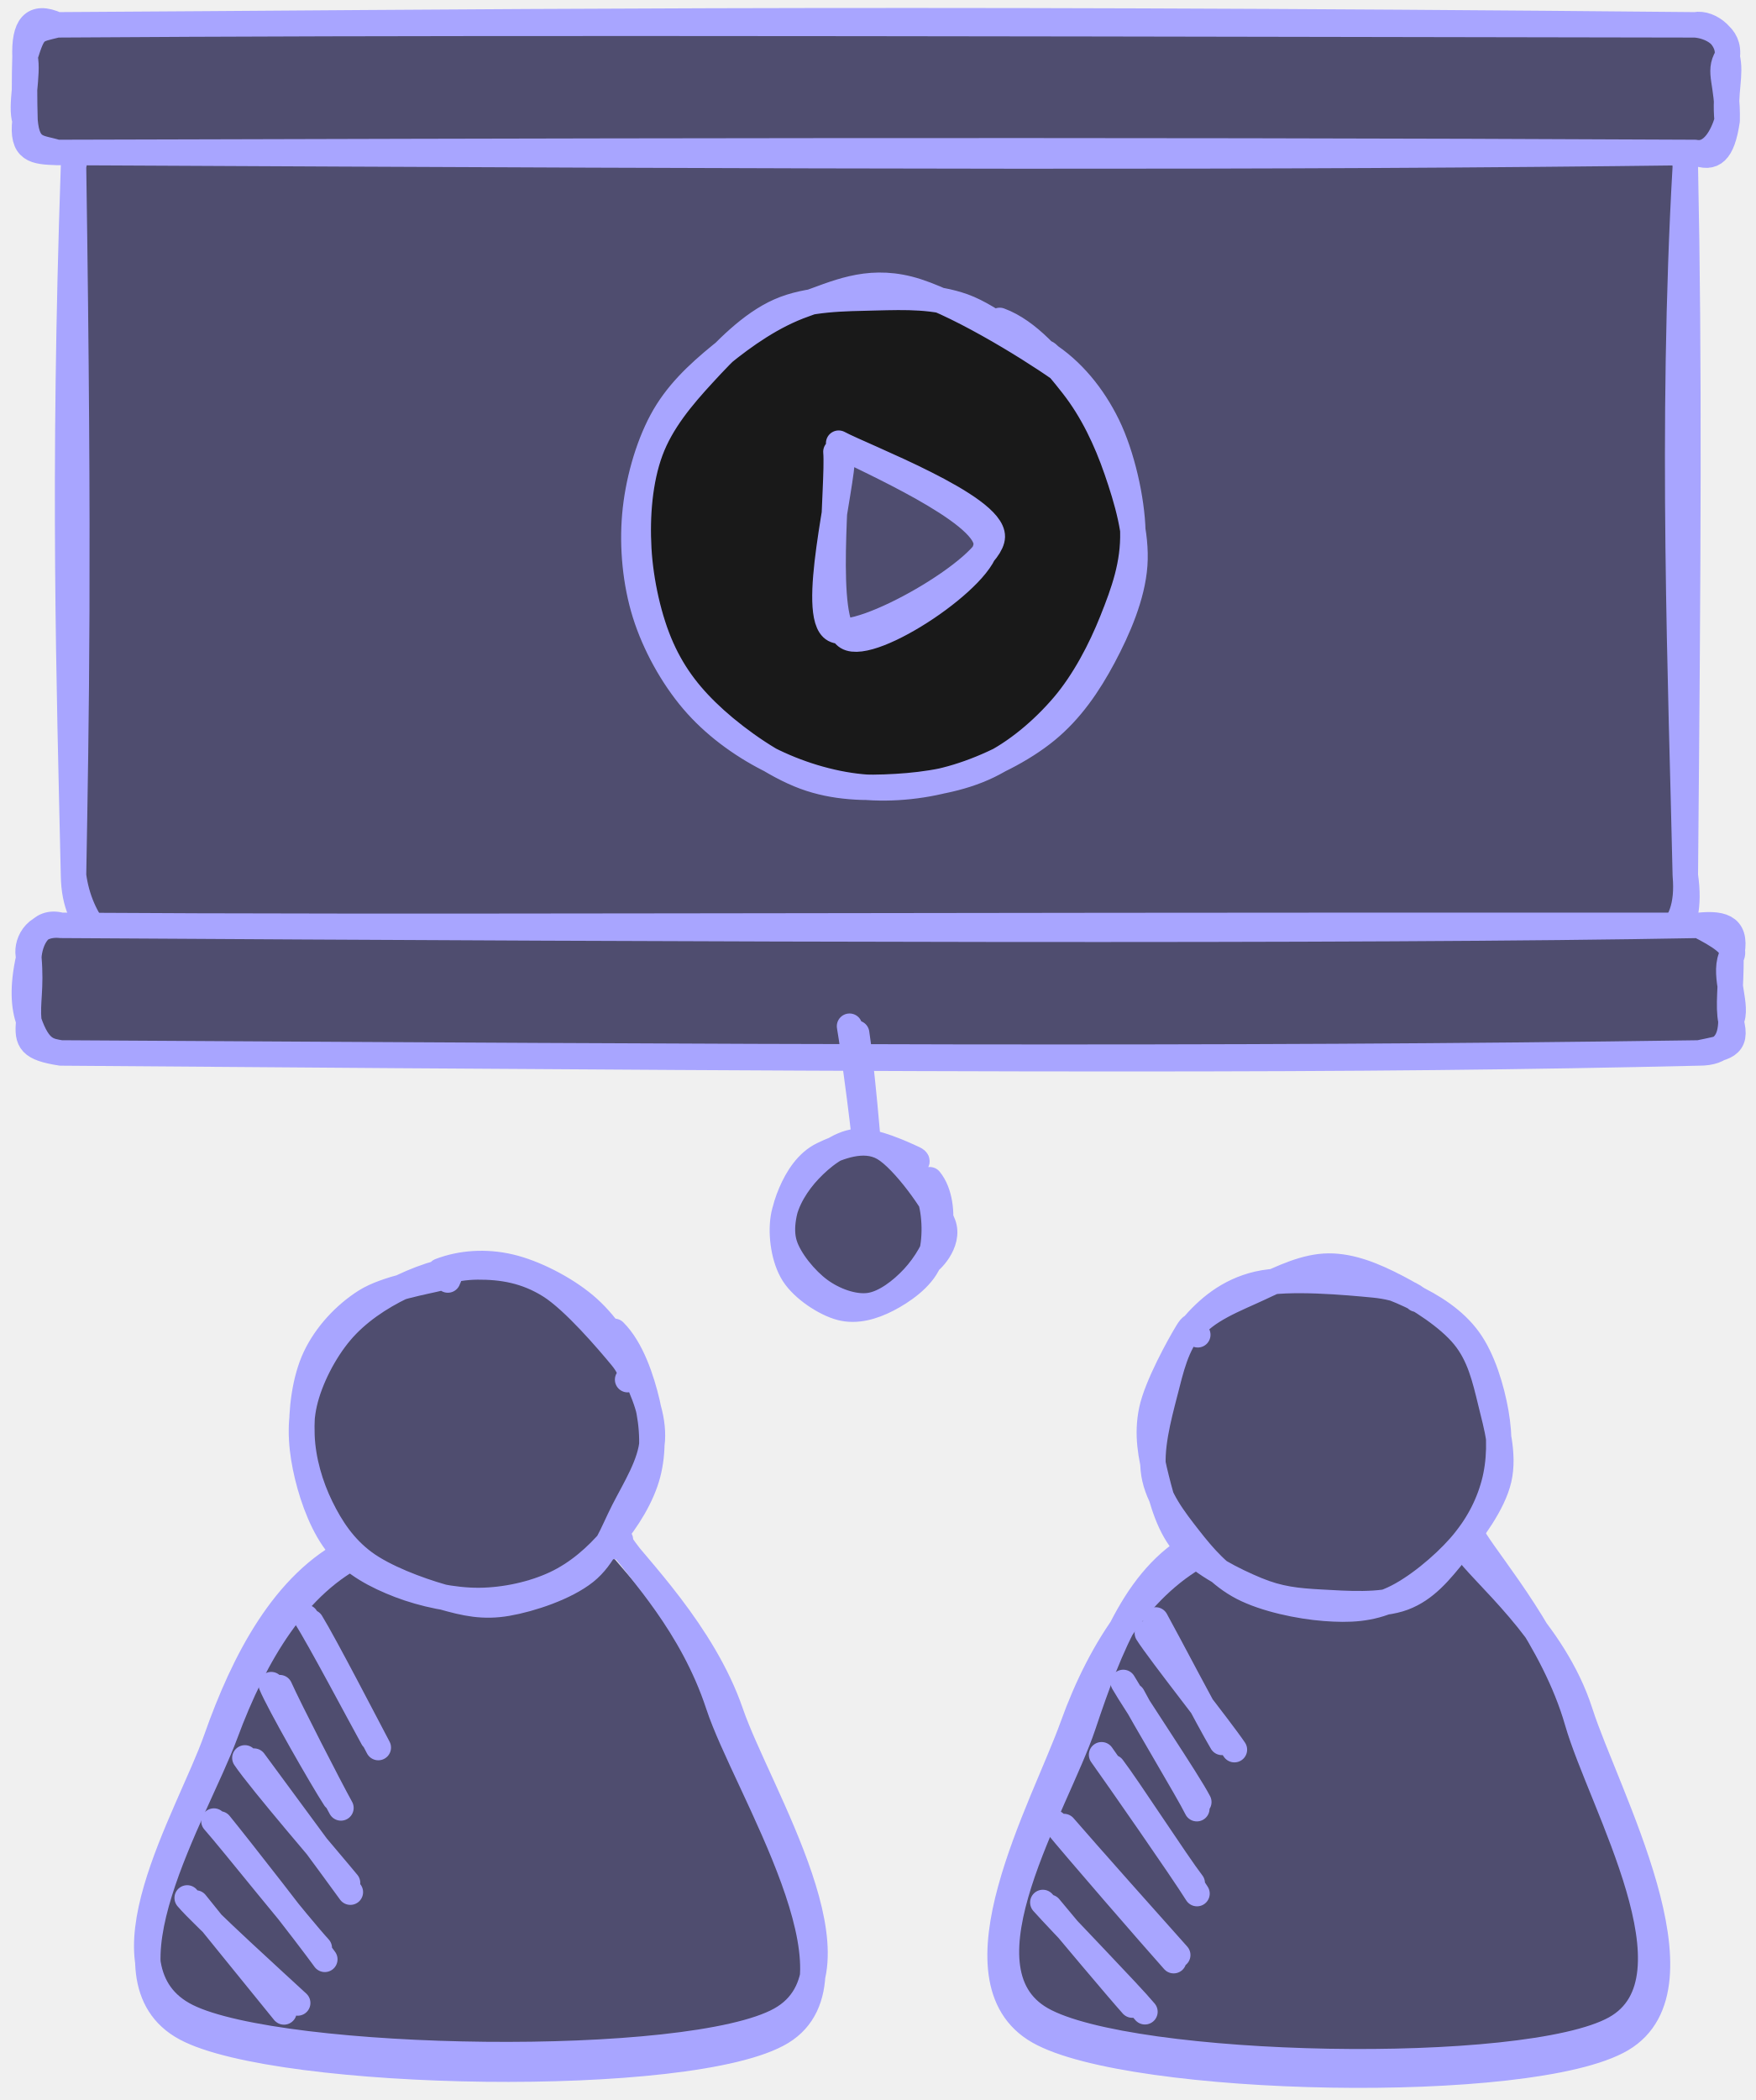
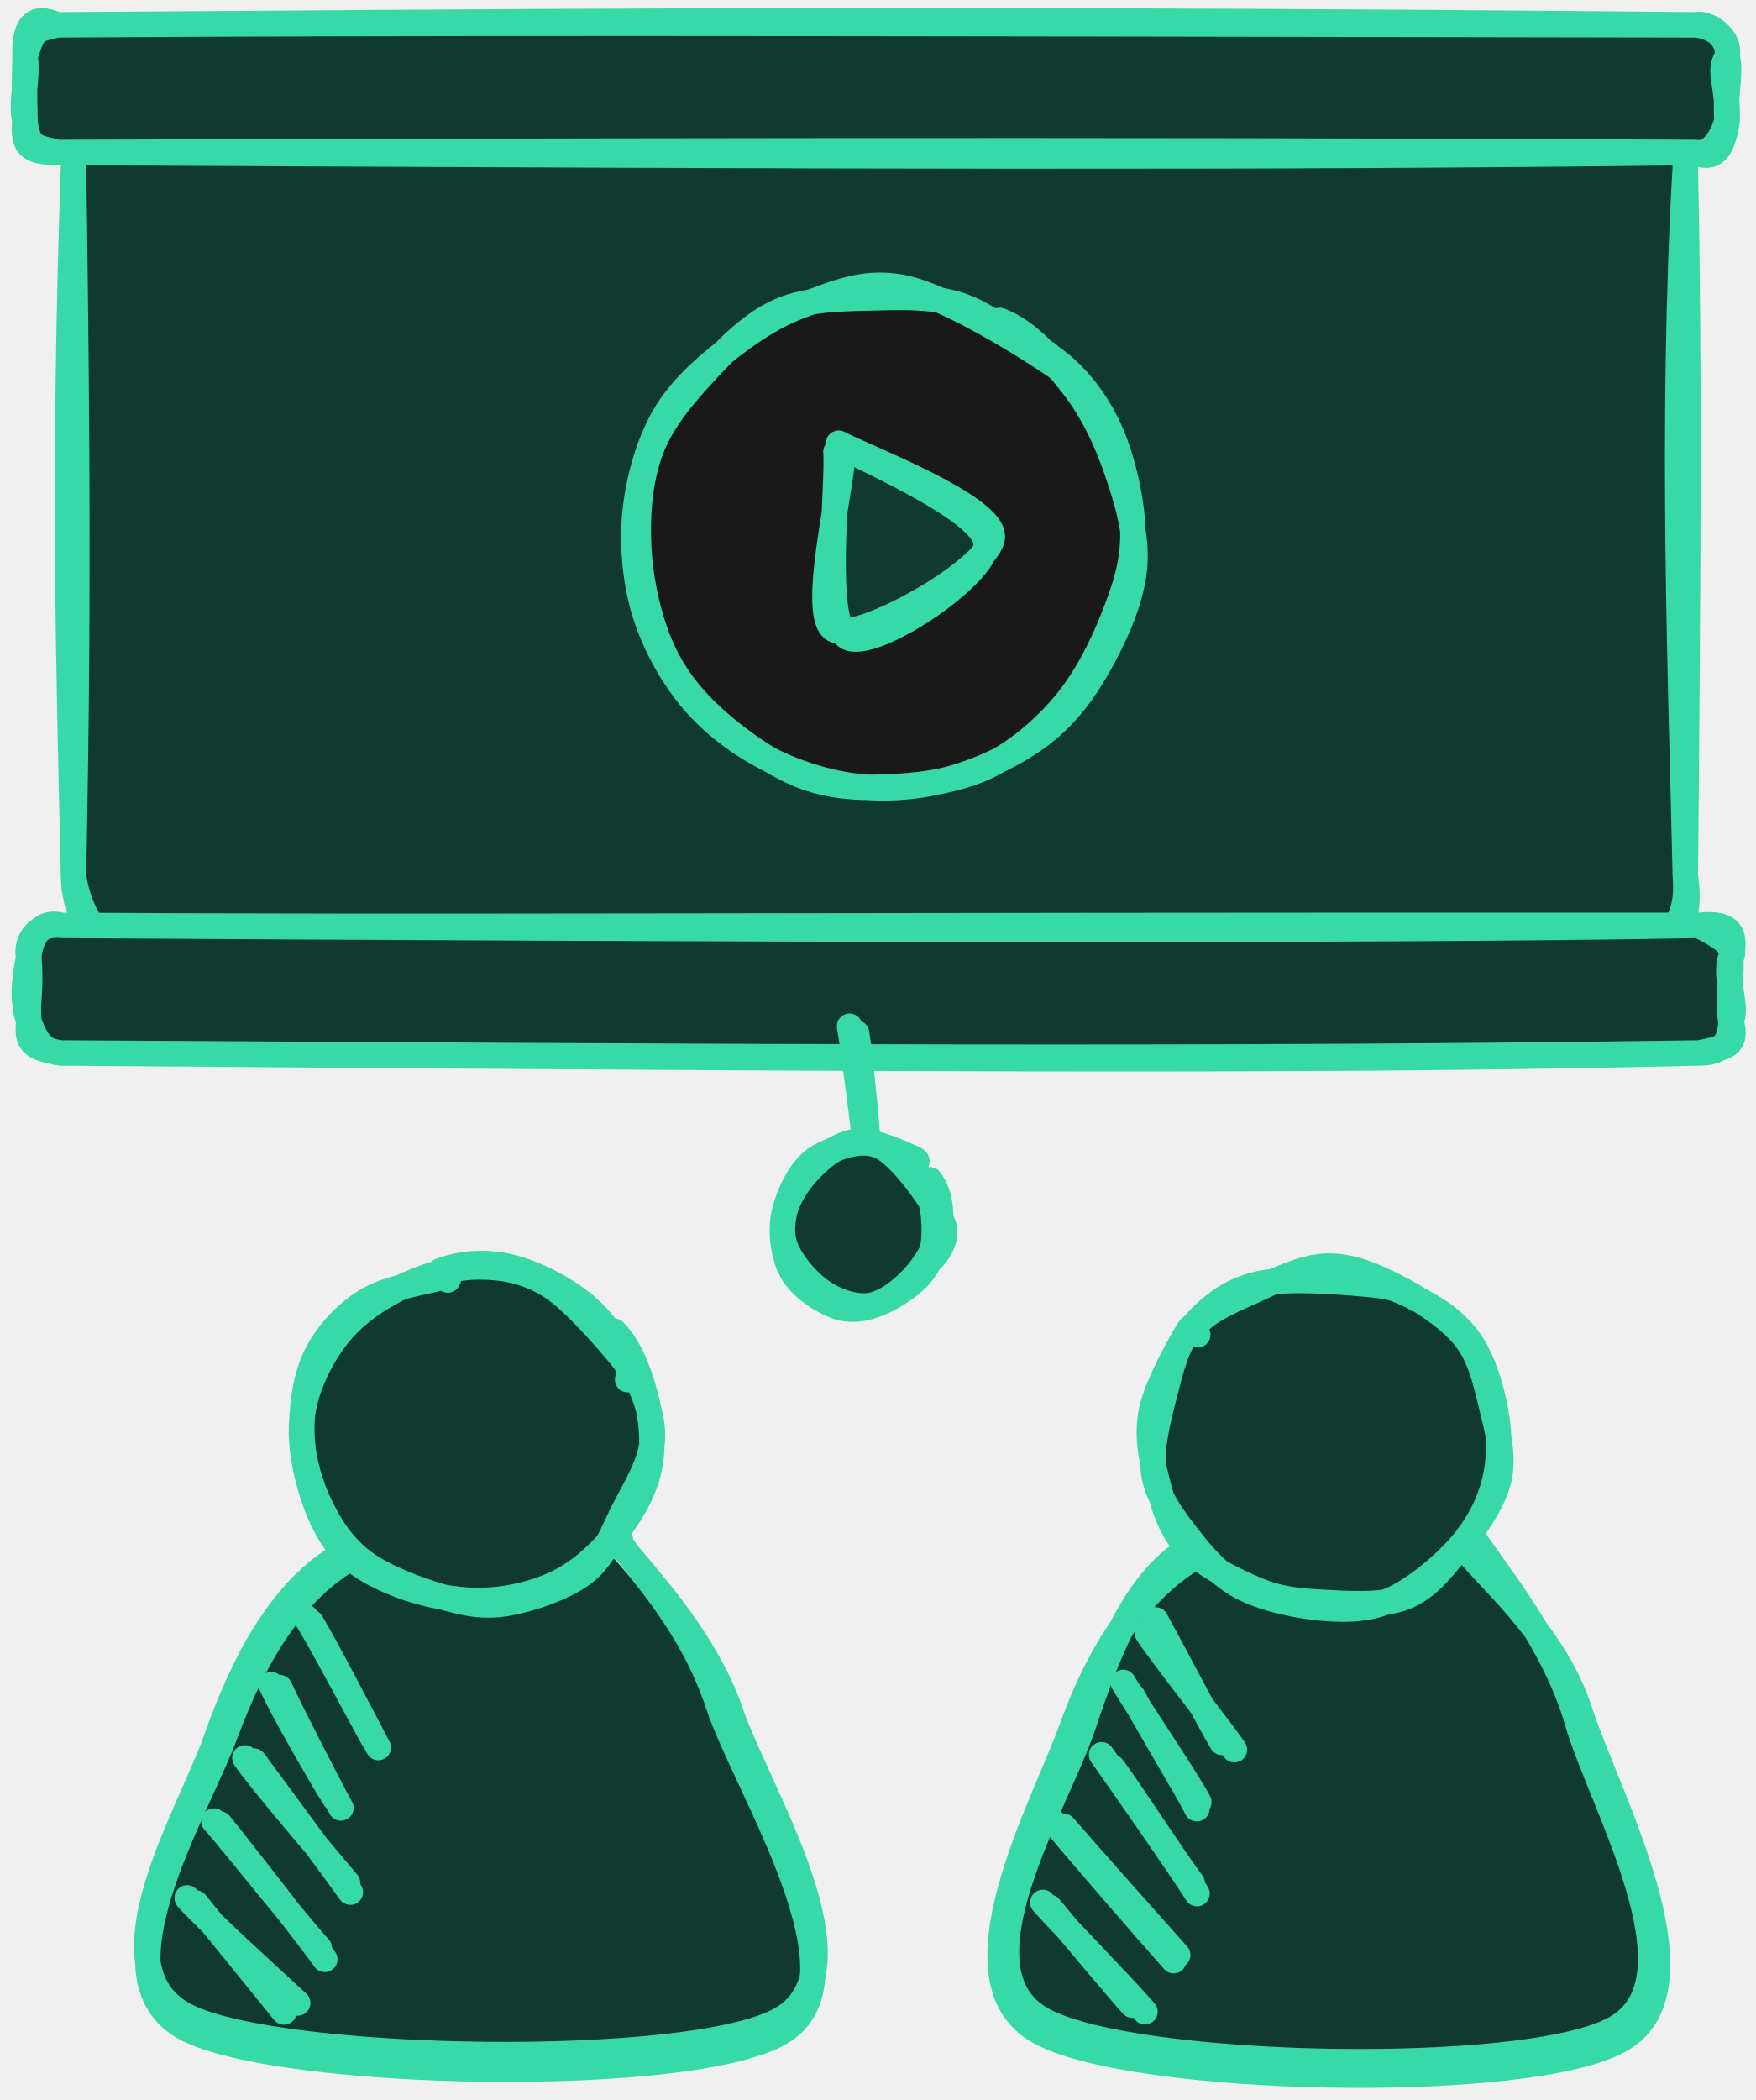
<svg xmlns="http://www.w3.org/2000/svg" viewBox="0 0 138 165" fill="none">
  <g clip-path="url(#a)">
-     <path d="m11.55 6.521 114.882-.02 4.293.973 1.369 1.457.168 4.434.44 55.498-.595 3.556-1.573 2.251-4.433.734-114.808.115-3.06-1.048-2.497-2.759.721-3.003-.73-55.875 1.064-1.95.021-2.498 2.04-.472 3.437-1.008" fill="#4F4D6F" />
-     <path d="M12.061 6.822c42.517-.332 85.113-.654 114.106 0m-114.106 0c44.606.049 88.915.018 114.106 0m-114.106 0C7.883 6.67 6.534 9.165 5.778 13.07m6.283-6.248c-3.454.646-5.415 1.355-6.283 6.248m120.389-6.248c3.423-.486 5.903 2.349 6.284 6.248m-6.284-6.248c3.67.603 7.067 1.423 6.284 6.248m0 0c-1.174 20.402-.324 40.87 0 55.71m0-55.71c.322 15.398.224 30.96 0 55.71m0 0c.428 4.795-2.496 5.927-6.284 6.247m6.284-6.248c.717 4.866-1.638 7.074-6.284 6.248m0 0c-27.612.672-55.472.188-114.106 0m114.106 0c-29.165-.576-58.4-.527-114.106 0m0 0c-3.426.569-5.816-2.704-6.283-6.248m6.283 6.248c-3.324-.404-6.219-1.706-6.283-6.248m0 0c-.34-15.249-.85-31.052 0-55.709m0 55.71c.214-12.22.465-24.702 0-55.71" stroke="#A8A5FF" stroke-width="2" stroke-linecap="round" />
-     <path d="m4.818 1.617 128.861-.121 1.518.425.913 2.093-.515 4.907.073 2.435-2.376 1.068-128.85-.933-2.084.523-.8-2.734.815-5.539.063-1.968 2.082-.043" fill="#4F4D6F" />
-     <path d="M4.486 1.952c31.255-.175 62.584-.636 128.731 0m-128.731 0c27.438-.185 54.944-.14 128.731 0m-128.731 0c-1.734.444-1.813.248-2.521 2.508m2.52-2.508c-1.935-.878-2.595.153-2.52 2.508m131.252-2.508c1.133.079 2.786.819 2.521 2.508m-2.521-2.508c1.196-.246 2.794 1.133 2.521 2.508m0 0c-.76 1.243.069 2 0 5.012m0-5.012c.35 1.41-.218 2.7 0 5.012m0 0c-.349 1.161-1.143 2.768-2.521 2.507m2.521-2.507c-.371 2.5-1.103 3.106-2.521 2.507m0 0c-33.063.421-66.11.32-128.731 0m128.731 0c-47.335-.244-94.721-.092-128.731 0m0 0c-1.357-.434-2.321-.16-2.521-2.507m2.52 2.507c-1.76-.06-2.793-.127-2.52-2.507m0 0c-.393-1.154.294-3.628 0-5.012m0 5.012a83.685 83.685 0 0 1 0-5.012" stroke="#A8A5FF" stroke-width="2" stroke-linecap="round" />
-     <path d="m4.819 72.339 128.965.9.658-.17 1.569 1.123.002 5.428.135 3.008-2.517.875L4.47 82.171 2.5 81.71l.118-1.738.328-5.635.463-1.708 1.514-.498" fill="#4F4D6F" />
-     <path d="M4.785 72.706c50.976.318 102.405.498 128.731 0m-128.73 0c28.322.185 56.85-.028 128.73 0m-128.73 0c-1.727-.49-2.447 1.28-2.522 2.507m2.521-2.507c-2.148-.22-2.794 1.595-2.521 2.507m131.252-2.507c1.999-.196 3.079.185 2.522 2.507m-2.522-2.507c1.446.742 3.113 1.683 2.522 2.507m0 0c-.597 1.523.604 3.92 0 5.012m0-5.012c.015 2.296-.246 3.815 0 5.012m0 0c.597 2.072-.564 2.085-2.522 2.507m2.522-2.507c-.032 1.527-.591 2.517-2.522 2.507m0 0c-26.528.62-52.8.594-128.73 0m128.73 0c-37.61.554-74.95.318-128.73 0m0 0c-2.387-.37-2.699-.879-2.522-2.507m2.521 2.507c-.95-.166-1.736-.213-2.521-2.507m0 0c-.403-1.103-.526-2.683 0-5.012m0 5.012c-.14-1.533.212-2.513 0-5.012" stroke="#A8A5FF" stroke-width="2" stroke-linecap="round" />
+     <path d="m11.55 6.521 114.882-.02 4.293.973 1.369 1.457.168 4.434.44 55.498-.595 3.556-1.573 2.251-4.433.734-114.808.115-3.06-1.048-2.497-2.759.721-3.003-.73-55.875 1.064-1.95.021-2.498 2.04-.472 3.437-1.008" fill="#113a2f" />
+     <path d="M12.061 6.822c42.517-.332 85.113-.654 114.106 0m-114.106 0c44.606.049 88.915.018 114.106 0m-114.106 0C7.883 6.67 6.534 9.165 5.778 13.07m6.283-6.248c-3.454.646-5.415 1.355-6.283 6.248m120.389-6.248c3.423-.486 5.903 2.349 6.284 6.248m-6.284-6.248c3.67.603 7.067 1.423 6.284 6.248m0 0c-1.174 20.402-.324 40.87 0 55.71m0-55.71c.322 15.398.224 30.96 0 55.71m0 0c.428 4.795-2.496 5.927-6.284 6.247m6.284-6.248c.717 4.866-1.638 7.074-6.284 6.248m0 0c-27.612.672-55.472.188-114.106 0m114.106 0c-29.165-.576-58.4-.527-114.106 0m0 0c-3.426.569-5.816-2.704-6.283-6.248m6.283 6.248c-3.324-.404-6.219-1.706-6.283-6.248m0 0c-.34-15.249-.85-31.052 0-55.709m0 55.71c.214-12.22.465-24.702 0-55.71" stroke="#38d9a9" stroke-width="2" stroke-linecap="round" />
+     <path d="m4.818 1.617 128.861-.121 1.518.425.913 2.093-.515 4.907.073 2.435-2.376 1.068-128.85-.933-2.084.523-.8-2.734.815-5.539.063-1.968 2.082-.043" fill="#113a2f" />
+     <path d="M4.486 1.952c31.255-.175 62.584-.636 128.731 0m-128.731 0c27.438-.185 54.944-.14 128.731 0m-128.731 0c-1.734.444-1.813.248-2.521 2.508m2.52-2.508c-1.935-.878-2.595.153-2.52 2.508m131.252-2.508c1.133.079 2.786.819 2.521 2.508m-2.521-2.508c1.196-.246 2.794 1.133 2.521 2.508m0 0c-.76 1.243.069 2 0 5.012m0-5.012c.35 1.41-.218 2.7 0 5.012m0 0c-.349 1.161-1.143 2.768-2.521 2.507m2.521-2.507c-.371 2.5-1.103 3.106-2.521 2.507m0 0c-33.063.421-66.11.32-128.731 0m128.731 0c-47.335-.244-94.721-.092-128.731 0m0 0c-1.357-.434-2.321-.16-2.521-2.507m2.52 2.507c-1.76-.06-2.793-.127-2.52-2.507m0 0c-.393-1.154.294-3.628 0-5.012m0 5.012a83.685 83.685 0 0 1 0-5.012" stroke="#38d9a9" stroke-width="2" stroke-linecap="round" />
+     <path d="m4.819 72.339 128.965.9.658-.17 1.569 1.123.002 5.428.135 3.008-2.517.875L4.47 82.171 2.5 81.71l.118-1.738.328-5.635.463-1.708 1.514-.498" fill="#113a2f" />
+     <path d="M4.785 72.706c50.976.318 102.405.498 128.731 0m-128.73 0c28.322.185 56.85-.028 128.73 0m-128.73 0c-1.727-.49-2.447 1.28-2.522 2.507m2.521-2.507c-2.148-.22-2.794 1.595-2.521 2.507m131.252-2.507c1.999-.196 3.079.185 2.522 2.507m-2.522-2.507c1.446.742 3.113 1.683 2.522 2.507m0 0c-.597 1.523.604 3.92 0 5.012m0-5.012c.015 2.296-.246 3.815 0 5.012m0 0c.597 2.072-.564 2.085-2.522 2.507m2.522-2.507c-.032 1.527-.591 2.517-2.522 2.507m0 0c-26.528.62-52.8.594-128.73 0m128.73 0c-37.61.554-74.95.318-128.73 0m0 0c-2.387-.37-2.699-.879-2.522-2.507m2.521 2.507c-.95-.166-1.736-.213-2.521-2.507m0 0c-.403-1.103-.526-2.683 0-5.012m0 5.012c-.14-1.533.212-2.513 0-5.012" stroke="#38d9a9" stroke-width="2" stroke-linecap="round" />
    <path d="M62.287 24.268c2.167-1.127 5.572-1.601 8.166-1.568 2.592.033 5.172.717 7.391 1.77 2.217 1.052 4.31 2.727 5.917 4.547 1.606 1.82 2.867 4.002 3.723 6.373.856 2.37 1.479 5.357 1.412 7.853-.067 2.495-.733 4.852-1.81 7.118-1.079 2.27-2.785 4.698-4.659 6.493-1.873 1.794-4.243 3.463-6.582 4.276-2.338.812-5.01.745-7.451.595-2.443-.15-4.96-.535-7.2-1.495-2.238-.961-4.482-2.49-6.234-4.27-1.75-1.781-3.444-3.984-4.273-6.417-.828-2.432-.777-5.63-.695-8.179.08-2.55.189-4.88 1.184-7.117.996-2.237 2.382-4.479 4.792-6.308 2.411-1.832 7.52-3.954 9.67-4.677 2.149-.722 3.152-.011 3.227.34m16.33 6.453c1.521 1.607 1.941 4.323 2.468 6.752.526 2.429.797 5.256.695 7.828-.104 2.57-.151 5.402-1.308 7.595-1.157 2.193-3.495 3.991-5.632 5.559-2.138 1.57-4.771 3.278-7.195 3.858-2.42.58-4.88-.047-7.334-.38-2.454-.335-5.2-.465-7.395-1.62-2.195-1.151-4.273-3.373-5.775-5.3-1.502-1.93-2.513-3.87-3.236-6.268-.722-2.398-1.406-5.522-1.1-8.119.309-2.596 1.642-5.375 2.94-7.458 1.296-2.084 2.92-3.534 4.846-5.044 1.925-1.507 4.265-3.36 6.708-4.006 2.443-.646 5.435-.117 7.947.123 2.511.242 4.919.105 7.122 1.326 2.201 1.22 5.12 4.977 6.09 5.992.97 1.015.064-.006-.274.101" fill="#191919" />
-     <path d="M78.568 25.176c2.26.828 4.224 3.18 5.756 5.139 1.53 1.96 2.62 4.272 3.43 6.617.81 2.347 1.599 5.01 1.426 7.459-.175 2.446-1.314 5.059-2.469 7.226-1.156 2.167-2.55 4.21-4.463 5.777-1.912 1.57-4.597 2.9-7.018 3.638-2.421.738-5.038 1.025-7.51.793-2.47-.233-5.108-1.057-7.32-2.185-2.21-1.129-4.327-2.687-5.945-4.589-1.618-1.901-3-4.397-3.762-6.828-.76-2.428-1.021-5.22-.801-7.75.22-2.526.991-5.316 2.118-7.415 1.128-2.099 2.779-3.655 4.644-5.178 1.866-1.52 4.092-3.089 6.551-3.954 2.46-.863 4.862-2.071 8.208-1.226 3.344.844 9.349 4.528 11.862 6.297 2.514 1.769 3.49 4.106 3.217 4.315m-4.307-5.555c2.052 1.295 3.715 3.32 4.856 5.655 1.141 2.337 1.929 5.806 1.992 8.362.06 2.558-.713 4.706-1.623 6.984-.907 2.277-2.21 4.78-3.832 6.684-1.624 1.904-3.714 3.676-5.903 4.737-2.19 1.06-4.827 1.482-7.234 1.622-2.41.143-4.846.106-7.214-.771-2.369-.877-5.127-2.806-6.999-4.489-1.87-1.685-3.216-3.38-4.22-5.615-1.005-2.236-1.659-5.217-1.806-7.8-.147-2.582.075-5.397.923-7.69.848-2.292 2.476-4.233 4.165-6.064 1.686-1.834 3.707-3.938 5.957-4.932 2.25-.996 5.131-.98 7.543-1.043 2.413-.06 4.677-.13 6.933.674 2.254.802 5.535 3.542 6.598 4.149 1.062.607-.096-.687-.222-.508" stroke="#A8A5FF" stroke-width="2" stroke-linecap="round" />
-     <path fill-rule="evenodd" clip-rule="evenodd" d="m65.283 35.18-.713 12.115 1.159 2.609 1.347-.256 4.141-.922 3.586-3.328 3.389-2.02.58-1.628-.645-1.144-2.543-1.359-9.158-4.485" fill="#4F4D6F" />
-     <path d="M66.207 35.762c.008 2.398-2.608 12.644-.644 13.712 1.964 1.068 12.365-4.861 12.424-7.302.057-2.443-10.076-6.281-12.076-7.351m-.215.675c.215 2.496-1.08 13.363.888 14.564 1.97 1.2 11.016-4.858 10.924-7.363-.093-2.503-9.45-6.57-11.478-7.663M67.325 81.178c.31 1.886 1.008 9.376 1.106 11.23m-1.665-11.777c.316 1.765 1.288 9.275 1.404 11.079" stroke="#A8A5FF" stroke-width="2" stroke-linecap="round" />
-     <path d="M70.594 90.499c1.15.47 2.358 1.806 2.902 3.014.546 1.207.71 2.935.368 4.235-.34 1.299-1.238 2.847-2.412 3.56-1.176.714-3.26.892-4.638.722-1.376-.17-2.716-.9-3.627-1.745-.91-.844-1.773-2.07-1.844-3.32-.072-1.25.542-3 1.416-4.176.874-1.177 2.186-2.767 3.827-2.884 1.642-.117 4.896 1.515 6.02 2.183 1.126.67.896 1.7.73 1.828m-10.864-1.54c.747-.876 3.203-1.627 4.627-1.924 1.425-.299 2.816-.488 3.923.136 1.106.625 2.266 2.297 2.712 3.613.444 1.318.54 2.993-.043 4.286-.585 1.294-2.288 2.792-3.466 3.475-1.178.683-2.329.996-3.601.627-1.27-.369-3.119-1.785-4.03-2.837-.91-1.05-1.555-2.216-1.435-3.472.118-1.257 1.742-3.448 2.146-4.069.405-.623.17.19.283.336" fill="#4F4D6F" />
-     <path d="M73.075 92.693c.802.973.982 2.646.766 3.927-.214 1.283-1.135 2.772-2.058 3.764-.92.994-2.252 2.033-3.475 2.197-1.226.166-2.757-.398-3.869-1.211-1.109-.81-2.417-2.374-2.796-3.653-.379-1.277.02-2.845.523-4.012.502-1.168 1.278-2.404 2.491-2.988 1.214-.583 3.207-1.427 4.784-.517 1.578.91 4.12 4.471 4.685 5.977.566 1.505-1.113 3.096-1.29 3.055m-2.152-8.003c.96.539 2.073 1.77 2.458 3.09.385 1.323.416 3.54-.147 4.835-.562 1.295-2.072 2.335-3.228 2.933-1.155.599-2.469.986-3.704.656-1.233-.328-2.947-1.455-3.7-2.628-.75-1.175-1.014-3.052-.806-4.415.208-1.363 1.101-2.759 2.056-3.762.954-1.002 2.301-2.1 3.672-2.25 1.368-.15 3.864 1.031 4.544 1.346.679.314-.313.459-.47.542" stroke="#A8A5FF" stroke-width="2" stroke-linecap="round" />
-     <path fill-rule="evenodd" clip-rule="evenodd" d="m47.761 121.861 6.533 7.621 6.22 14.003 3.553 7.713-.222 2.909-.436 3.257-1.374 1.493-2.588 1.648-5.125.744-9.241.453-6.508-.177-7.348-.137-10.88-.771-4.045-1.127-2.928-1.597-1.502-1.578-.163-2.027.222-2.423 1.192-3.567 5.873-17.17 3.281-3.667 1.866-3.366 4.606-2.941 3.89-1.134 15.91 1.294" fill="#4F4D6F" />
-     <path d="M48.838 121.363c1.382 2.072 5.527 6.229 7.624 12.613 2.098 6.385 11.937 21.464 4.959 25.696-6.98 4.229-39.55 3.596-46.833-.311-7.285-3.909.819-16.903 3.128-23.135 2.311-6.233 5.604-11.809 10.727-14.261 5.124-2.451 16.736-.432 20.016-.448m-.087-.634c1.57 2.13 6.904 7.388 9.064 13.689 2.16 6.299 11.018 20.136 3.898 24.112-7.122 3.977-39.235 3.42-46.624-.254-7.391-3.675.133-15.681 2.286-21.796 2.152-6.115 5.33-12.283 10.625-14.892 5.294-2.609 17.549-.799 21.14-.76" stroke="#A8A5FF" stroke-width="2" stroke-linecap="round" />
-     <path d="M35.978 99.486c1.785-.297 4.17.519 5.964 1.189 1.797.67 3.38 1.564 4.813 2.833 1.431 1.269 3.108 3.015 3.786 4.786.677 1.771.597 3.825.277 5.84-.319 2.015-1.177 4.633-2.192 6.246-1.015 1.615-2.205 2.437-3.901 3.44-1.695 1.004-4.346 2.33-6.272 2.579-1.929.25-3.527-.376-5.29-1.083-1.766-.705-3.93-1.722-5.296-3.154-1.369-1.431-2.304-3.616-2.906-5.429-.601-1.816-.896-3.62-.707-5.458.186-1.837.834-3.983 1.834-5.57 1-1.588 2.056-2.952 4.165-3.958 2.108-1.008 6.686-1.822 8.49-2.08 1.803-.255 2.317.29 2.33.539m-7.066-.052c1.809-.569 4.228-.461 6.038-.139 1.81.324 3.213 1.041 4.825 2.076 1.61 1.032 3.87 2.335 4.836 4.125.966 1.791.874 4.548.956 6.621.081 2.072.193 4.046-.467 5.813-.66 1.767-1.973 3.6-3.487 4.787-1.516 1.188-3.558 1.859-5.602 2.336-2.045.476-4.747.935-6.667.525-1.919-.41-3.32-1.834-4.852-2.984-1.53-1.15-3.325-2.243-4.328-3.918-1.003-1.676-1.697-4.134-1.693-6.135.004-1.999.953-4.206 1.717-5.871.764-1.668 1.394-3.017 2.865-4.126 1.468-1.111 5.042-2.126 5.951-2.534.91-.408-.465-.108-.496.09" fill="#4F4D6F" />
-     <path d="M48.279 104.604c1.347 1.339 2.152 3.756 2.59 5.625.44 1.87.51 3.817.047 5.592-.464 1.773-1.616 3.618-2.828 5.055-1.211 1.435-2.71 2.743-4.446 3.557-1.735.813-3.929 1.301-5.969 1.32-2.04.018-4.438-.5-6.276-1.206-1.84-.709-3.548-1.617-4.755-3.046-1.206-1.428-2.033-3.648-2.485-5.522-.453-1.876-.661-3.849-.227-5.735.436-1.886 1.549-4.051 2.837-5.578 1.286-1.527 3.089-2.734 4.884-3.587 1.795-.853 3.95-1.525 5.879-1.534 1.926-.012 3.801.29 5.684 1.472 1.884 1.179 4.6 4.377 5.618 5.607 1.018 1.23.692 1.777.493 1.777m-14.752-8.538c1.675-.644 3.618-.77 5.517-.324 1.9.447 4.271 1.655 5.875 3.003 1.607 1.347 2.877 3.309 3.759 5.078.884 1.771 1.66 3.694 1.541 5.537-.117 1.846-1.37 3.802-2.25 5.528-.88 1.728-1.498 3.62-3.024 4.834-1.524 1.215-4.245 2.129-6.123 2.453-1.877.324-3.263.023-5.138-.514-1.874-.535-4.523-1.525-6.11-2.7-1.584-1.175-2.587-2.687-3.402-4.35-.815-1.664-1.416-3.667-1.488-5.629-.073-1.963.22-4.388 1.05-6.143.83-1.755 2.297-3.348 3.937-4.387 1.638-1.039 4.819-1.564 5.899-1.843 1.08-.28.573-.034.581.166M24.451 127.469c1.049 1.703 4.415 8.204 5.28 9.839m-5.688-10.23c1.023 1.578 4.389 7.941 5.257 9.499M21.986 132.6c.723 1.622 3.93 7.868 4.809 9.452m-5.479-9.687c.597 1.459 4.03 7.451 5 8.937M19.963 138.373c1.247 1.71 6.376 8.632 7.572 10.296m-8.289-10.548c1.212 1.804 6.812 8.287 8.069 9.825M17.27 143.308c1.455 1.783 6.938 8.81 8.257 10.64m-8.715-10.864c1.39 1.57 6.69 8.237 8.281 9.971M15.383 149.52c1.09 1.374 5.804 7.16 6.935 8.561m-7.607-8.958c1.233 1.472 7.263 6.934 8.685 8.254" stroke="#A8A5FF" stroke-width="2" stroke-linecap="round" />
-     <path fill-rule="evenodd" clip-rule="evenodd" d="m114.531 122.411 6.777 7.285 6.835 14.203 2.435 8.169-.803 2.905-.122 3.196-.157 1.34-3.941.929-3.444 1.668-10.258.107-6.873 1.099-7.198-1.032-10.694-1.822-4.648-.756-2.347-1.796-1.245-.088-.516-3.27.202-3.462.538-1.898 7.978-16.977 1.776-4.885 2.605-3.251 3.668-2.308 4.876-1.238 15.78 1.884" fill="#4F4D6F" />
-     <path d="M115.032 121.536c1.447 2.146 7.089 6.551 9.159 13 2.067 6.449 10.35 21.515 3.255 25.695-7.094 4.181-38.63 3.484-45.823-.615-7.19-4.1.397-17.65 2.67-23.977 2.275-6.328 5.876-11.674 10.97-13.989 5.093-2.316 16.284.076 19.593.091m1.066-.755c1.39 2.243 6.205 7.884 8.039 14.282 1.834 6.401 9.981 20.219 2.965 24.116-7.016 3.897-38.1 3.243-45.065-.726-6.965-3.97 1.18-16.833 3.275-23.095 2.097-6.261 4.338-12.072 9.304-14.472 4.966-2.399 17.134-.017 20.488.074" stroke="#A8A5FF" stroke-width="2" stroke-linecap="round" />
-     <path d="M103.833 99.731c1.804-.287 3.788.84 5.58 1.625 1.793.785 3.894 1.683 5.175 3.089 1.28 1.404 1.951 3.469 2.509 5.342.556 1.872 1.139 4.098.829 5.895-.311 1.794-1.432 3.411-2.687 4.879-1.256 1.468-3.11 2.966-4.846 3.924-1.738.959-3.638 1.725-5.576 1.826-1.937.104-4.305-.463-6.048-1.209-1.744-.745-3.134-1.868-4.413-3.264-1.278-1.394-2.625-3.257-3.257-5.108-.635-1.851-.957-4.176-.542-5.996.414-1.818 1.777-3.409 3.028-4.915 1.25-1.505 2.342-3.176 4.48-4.114 2.137-.935 6.483-1.446 8.34-1.505 1.858-.057 2.83.924 2.806 1.16m-8.763-.732c1.59-.906 3.564-1.3 5.425-1.014 1.86.29 4.143 1.529 5.738 2.746 1.594 1.216 2.855 2.973 3.829 4.549.974 1.576 1.783 3.02 2.012 4.905.23 1.882-.015 4.5-.632 6.398-.616 1.896-1.667 3.774-3.067 4.983-1.4 1.206-3.495 1.851-5.339 2.265-1.844.414-3.751.49-5.724.218-1.975-.273-4.37-.802-6.12-1.847-1.754-1.044-3.52-2.852-4.4-4.424-.879-1.574-.724-3.212-.877-5.01-.153-1.798-.75-4.005-.037-5.782.713-1.774 2.765-3.59 4.31-4.875 1.547-1.285 4.192-2.341 4.968-2.835.776-.494-.397-.318-.314-.125" fill="#4F4D6F" />
-     <path d="M104.764 100.225c1.975-.099 4.304.729 6.079 1.562 1.777.834 3.456 1.904 4.576 3.441 1.121 1.536 1.818 3.879 2.15 5.775.33 1.896.312 3.847-.163 5.6-.473 1.753-1.361 3.415-2.686 4.92-1.326 1.508-3.492 3.312-5.263 4.118-1.771.809-3.397.877-5.365.727-1.967-.151-4.667-.711-6.444-1.631-1.775-.921-3.052-2.409-4.212-3.895-1.16-1.486-2.435-3.122-2.75-5.022-.313-1.902.37-4.455.867-6.379.495-1.925.887-3.737 2.107-5.162 1.22-1.427 2.821-2.847 5.211-3.399 2.388-.555 7.042-.12 9.119.08 2.078.201 3.362.937 3.344 1.122m-17.759 2.486c1.125-1.615 3.603-2.507 5.41-3.357 1.807-.847 3.629-1.72 5.426-1.733 1.796-.014 3.585.728 5.358 1.649 1.775.92 4.055 2.367 5.284 3.874 1.23 1.506 1.636 3.294 2.094 5.165.457 1.868 1.105 4.096.653 6.054-.451 1.957-2.11 4.14-3.361 5.694-1.251 1.552-2.378 2.962-4.143 3.624-1.766.664-4.527.457-6.449.351-1.92-.103-3.311-.242-5.086-.976-1.775-.734-4.253-1.978-5.565-3.433-1.311-1.452-1.857-3.51-2.305-5.291-.448-1.782-.787-3.475-.38-5.4.406-1.926 2.21-5.167 2.815-6.153.605-.986.52 0 .809.24M90.826 127.281c.836 1.499 4.237 7.999 5.207 9.622m-5.861-8.591c.98 1.544 5.81 7.624 6.841 9.161M88.277 132.191c.853 1.504 5.086 7.742 5.938 9.398m-5.201-8.334c.799 1.556 4.402 7.539 5.046 8.855M86.574 137.874c1.208 1.691 6.34 9.052 7.5 10.909m-6.634-9.911c1.147 1.494 5.059 7.529 6.26 9.087M83.617 143.513c1.569 1.825 7.399 8.376 8.942 10.096m-9.657-10.375c1.565 1.919 7.686 8.975 9.337 10.818M82.48 149.857c1.148 1.388 5.35 6.396 6.507 7.685m-7.03-8.062c1.322 1.492 6.845 7.162 8.025 8.587" stroke="#A8A5FF" stroke-width="2" stroke-linecap="round" />
+     <path d="M78.568 25.176c2.26.828 4.224 3.18 5.756 5.139 1.53 1.96 2.62 4.272 3.43 6.617.81 2.347 1.599 5.01 1.426 7.459-.175 2.446-1.314 5.059-2.469 7.226-1.156 2.167-2.55 4.21-4.463 5.777-1.912 1.57-4.597 2.9-7.018 3.638-2.421.738-5.038 1.025-7.51.793-2.47-.233-5.108-1.057-7.32-2.185-2.21-1.129-4.327-2.687-5.945-4.589-1.618-1.901-3-4.397-3.762-6.828-.76-2.428-1.021-5.22-.801-7.75.22-2.526.991-5.316 2.118-7.415 1.128-2.099 2.779-3.655 4.644-5.178 1.866-1.52 4.092-3.089 6.551-3.954 2.46-.863 4.862-2.071 8.208-1.226 3.344.844 9.349 4.528 11.862 6.297 2.514 1.769 3.49 4.106 3.217 4.315m-4.307-5.555c2.052 1.295 3.715 3.32 4.856 5.655 1.141 2.337 1.929 5.806 1.992 8.362.06 2.558-.713 4.706-1.623 6.984-.907 2.277-2.21 4.78-3.832 6.684-1.624 1.904-3.714 3.676-5.903 4.737-2.19 1.06-4.827 1.482-7.234 1.622-2.41.143-4.846.106-7.214-.771-2.369-.877-5.127-2.806-6.999-4.489-1.87-1.685-3.216-3.38-4.22-5.615-1.005-2.236-1.659-5.217-1.806-7.8-.147-2.582.075-5.397.923-7.69.848-2.292 2.476-4.233 4.165-6.064 1.686-1.834 3.707-3.938 5.957-4.932 2.25-.996 5.131-.98 7.543-1.043 2.413-.06 4.677-.13 6.933.674 2.254.802 5.535 3.542 6.598 4.149 1.062.607-.096-.687-.222-.508" stroke="#38d9a9" stroke-width="2" stroke-linecap="round" />
+     <path fill-rule="evenodd" clip-rule="evenodd" d="m65.283 35.18-.713 12.115 1.159 2.609 1.347-.256 4.141-.922 3.586-3.328 3.389-2.02.58-1.628-.645-1.144-2.543-1.359-9.158-4.485" fill="#113a2f" />
+     <path d="M66.207 35.762c.008 2.398-2.608 12.644-.644 13.712 1.964 1.068 12.365-4.861 12.424-7.302.057-2.443-10.076-6.281-12.076-7.351m-.215.675c.215 2.496-1.08 13.363.888 14.564 1.97 1.2 11.016-4.858 10.924-7.363-.093-2.503-9.45-6.57-11.478-7.663M67.325 81.178c.31 1.886 1.008 9.376 1.106 11.23m-1.665-11.777c.316 1.765 1.288 9.275 1.404 11.079" stroke="#38d9a9" stroke-width="2" stroke-linecap="round" />
+     <path d="M70.594 90.499c1.15.47 2.358 1.806 2.902 3.014.546 1.207.71 2.935.368 4.235-.34 1.299-1.238 2.847-2.412 3.56-1.176.714-3.26.892-4.638.722-1.376-.17-2.716-.9-3.627-1.745-.91-.844-1.773-2.07-1.844-3.32-.072-1.25.542-3 1.416-4.176.874-1.177 2.186-2.767 3.827-2.884 1.642-.117 4.896 1.515 6.02 2.183 1.126.67.896 1.7.73 1.828m-10.864-1.54c.747-.876 3.203-1.627 4.627-1.924 1.425-.299 2.816-.488 3.923.136 1.106.625 2.266 2.297 2.712 3.613.444 1.318.54 2.993-.043 4.286-.585 1.294-2.288 2.792-3.466 3.475-1.178.683-2.329.996-3.601.627-1.27-.369-3.119-1.785-4.03-2.837-.91-1.05-1.555-2.216-1.435-3.472.118-1.257 1.742-3.448 2.146-4.069.405-.623.17.19.283.336" fill="#113a2f" />
+     <path d="M73.075 92.693c.802.973.982 2.646.766 3.927-.214 1.283-1.135 2.772-2.058 3.764-.92.994-2.252 2.033-3.475 2.197-1.226.166-2.757-.398-3.869-1.211-1.109-.81-2.417-2.374-2.796-3.653-.379-1.277.02-2.845.523-4.012.502-1.168 1.278-2.404 2.491-2.988 1.214-.583 3.207-1.427 4.784-.517 1.578.91 4.12 4.471 4.685 5.977.566 1.505-1.113 3.096-1.29 3.055m-2.152-8.003c.96.539 2.073 1.77 2.458 3.09.385 1.323.416 3.54-.147 4.835-.562 1.295-2.072 2.335-3.228 2.933-1.155.599-2.469.986-3.704.656-1.233-.328-2.947-1.455-3.7-2.628-.75-1.175-1.014-3.052-.806-4.415.208-1.363 1.101-2.759 2.056-3.762.954-1.002 2.301-2.1 3.672-2.25 1.368-.15 3.864 1.031 4.544 1.346.679.314-.313.459-.47.542" stroke="#38d9a9" stroke-width="2" stroke-linecap="round" />
+     <path fill-rule="evenodd" clip-rule="evenodd" d="m47.761 121.861 6.533 7.621 6.22 14.003 3.553 7.713-.222 2.909-.436 3.257-1.374 1.493-2.588 1.648-5.125.744-9.241.453-6.508-.177-7.348-.137-10.88-.771-4.045-1.127-2.928-1.597-1.502-1.578-.163-2.027.222-2.423 1.192-3.567 5.873-17.17 3.281-3.667 1.866-3.366 4.606-2.941 3.89-1.134 15.91 1.294" fill="#113a2f" />
+     <path d="M48.838 121.363c1.382 2.072 5.527 6.229 7.624 12.613 2.098 6.385 11.937 21.464 4.959 25.696-6.98 4.229-39.55 3.596-46.833-.311-7.285-3.909.819-16.903 3.128-23.135 2.311-6.233 5.604-11.809 10.727-14.261 5.124-2.451 16.736-.432 20.016-.448m-.087-.634c1.57 2.13 6.904 7.388 9.064 13.689 2.16 6.299 11.018 20.136 3.898 24.112-7.122 3.977-39.235 3.42-46.624-.254-7.391-3.675.133-15.681 2.286-21.796 2.152-6.115 5.33-12.283 10.625-14.892 5.294-2.609 17.549-.799 21.14-.76" stroke="#38d9a9" stroke-width="2" stroke-linecap="round" />
+     <path d="M35.978 99.486c1.785-.297 4.17.519 5.964 1.189 1.797.67 3.38 1.564 4.813 2.833 1.431 1.269 3.108 3.015 3.786 4.786.677 1.771.597 3.825.277 5.84-.319 2.015-1.177 4.633-2.192 6.246-1.015 1.615-2.205 2.437-3.901 3.44-1.695 1.004-4.346 2.33-6.272 2.579-1.929.25-3.527-.376-5.29-1.083-1.766-.705-3.93-1.722-5.296-3.154-1.369-1.431-2.304-3.616-2.906-5.429-.601-1.816-.896-3.62-.707-5.458.186-1.837.834-3.983 1.834-5.57 1-1.588 2.056-2.952 4.165-3.958 2.108-1.008 6.686-1.822 8.49-2.08 1.803-.255 2.317.29 2.33.539m-7.066-.052c1.809-.569 4.228-.461 6.038-.139 1.81.324 3.213 1.041 4.825 2.076 1.61 1.032 3.87 2.335 4.836 4.125.966 1.791.874 4.548.956 6.621.081 2.072.193 4.046-.467 5.813-.66 1.767-1.973 3.6-3.487 4.787-1.516 1.188-3.558 1.859-5.602 2.336-2.045.476-4.747.935-6.667.525-1.919-.41-3.32-1.834-4.852-2.984-1.53-1.15-3.325-2.243-4.328-3.918-1.003-1.676-1.697-4.134-1.693-6.135.004-1.999.953-4.206 1.717-5.871.764-1.668 1.394-3.017 2.865-4.126 1.468-1.111 5.042-2.126 5.951-2.534.91-.408-.465-.108-.496.09" fill="#113a2f" />
+     <path d="M48.279 104.604c1.347 1.339 2.152 3.756 2.59 5.625.44 1.87.51 3.817.047 5.592-.464 1.773-1.616 3.618-2.828 5.055-1.211 1.435-2.71 2.743-4.446 3.557-1.735.813-3.929 1.301-5.969 1.32-2.04.018-4.438-.5-6.276-1.206-1.84-.709-3.548-1.617-4.755-3.046-1.206-1.428-2.033-3.648-2.485-5.522-.453-1.876-.661-3.849-.227-5.735.436-1.886 1.549-4.051 2.837-5.578 1.286-1.527 3.089-2.734 4.884-3.587 1.795-.853 3.95-1.525 5.879-1.534 1.926-.012 3.801.29 5.684 1.472 1.884 1.179 4.6 4.377 5.618 5.607 1.018 1.23.692 1.777.493 1.777m-14.752-8.538c1.675-.644 3.618-.77 5.517-.324 1.9.447 4.271 1.655 5.875 3.003 1.607 1.347 2.877 3.309 3.759 5.078.884 1.771 1.66 3.694 1.541 5.537-.117 1.846-1.37 3.802-2.25 5.528-.88 1.728-1.498 3.62-3.024 4.834-1.524 1.215-4.245 2.129-6.123 2.453-1.877.324-3.263.023-5.138-.514-1.874-.535-4.523-1.525-6.11-2.7-1.584-1.175-2.587-2.687-3.402-4.35-.815-1.664-1.416-3.667-1.488-5.629-.073-1.963.22-4.388 1.05-6.143.83-1.755 2.297-3.348 3.937-4.387 1.638-1.039 4.819-1.564 5.899-1.843 1.08-.28.573-.034.581.166M24.451 127.469c1.049 1.703 4.415 8.204 5.28 9.839m-5.688-10.23c1.023 1.578 4.389 7.941 5.257 9.499M21.986 132.6c.723 1.622 3.93 7.868 4.809 9.452m-5.479-9.687c.597 1.459 4.03 7.451 5 8.937M19.963 138.373c1.247 1.71 6.376 8.632 7.572 10.296m-8.289-10.548c1.212 1.804 6.812 8.287 8.069 9.825M17.27 143.308c1.455 1.783 6.938 8.81 8.257 10.64m-8.715-10.864c1.39 1.57 6.69 8.237 8.281 9.971M15.383 149.52c1.09 1.374 5.804 7.16 6.935 8.561m-7.607-8.958c1.233 1.472 7.263 6.934 8.685 8.254" stroke="#38d9a9" stroke-width="2" stroke-linecap="round" />
+     <path fill-rule="evenodd" clip-rule="evenodd" d="m114.531 122.411 6.777 7.285 6.835 14.203 2.435 8.169-.803 2.905-.122 3.196-.157 1.34-3.941.929-3.444 1.668-10.258.107-6.873 1.099-7.198-1.032-10.694-1.822-4.648-.756-2.347-1.796-1.245-.088-.516-3.27.202-3.462.538-1.898 7.978-16.977 1.776-4.885 2.605-3.251 3.668-2.308 4.876-1.238 15.78 1.884" fill="#113a2f" />
+     <path d="M115.032 121.536c1.447 2.146 7.089 6.551 9.159 13 2.067 6.449 10.35 21.515 3.255 25.695-7.094 4.181-38.63 3.484-45.823-.615-7.19-4.1.397-17.65 2.67-23.977 2.275-6.328 5.876-11.674 10.97-13.989 5.093-2.316 16.284.076 19.593.091m1.066-.755c1.39 2.243 6.205 7.884 8.039 14.282 1.834 6.401 9.981 20.219 2.965 24.116-7.016 3.897-38.1 3.243-45.065-.726-6.965-3.97 1.18-16.833 3.275-23.095 2.097-6.261 4.338-12.072 9.304-14.472 4.966-2.399 17.134-.017 20.488.074" stroke="#38d9a9" stroke-width="2" stroke-linecap="round" />
+     <path d="M103.833 99.731c1.804-.287 3.788.84 5.58 1.625 1.793.785 3.894 1.683 5.175 3.089 1.28 1.404 1.951 3.469 2.509 5.342.556 1.872 1.139 4.098.829 5.895-.311 1.794-1.432 3.411-2.687 4.879-1.256 1.468-3.11 2.966-4.846 3.924-1.738.959-3.638 1.725-5.576 1.826-1.937.104-4.305-.463-6.048-1.209-1.744-.745-3.134-1.868-4.413-3.264-1.278-1.394-2.625-3.257-3.257-5.108-.635-1.851-.957-4.176-.542-5.996.414-1.818 1.777-3.409 3.028-4.915 1.25-1.505 2.342-3.176 4.48-4.114 2.137-.935 6.483-1.446 8.34-1.505 1.858-.057 2.83.924 2.806 1.16m-8.763-.732c1.59-.906 3.564-1.3 5.425-1.014 1.86.29 4.143 1.529 5.738 2.746 1.594 1.216 2.855 2.973 3.829 4.549.974 1.576 1.783 3.02 2.012 4.905.23 1.882-.015 4.5-.632 6.398-.616 1.896-1.667 3.774-3.067 4.983-1.4 1.206-3.495 1.851-5.339 2.265-1.844.414-3.751.49-5.724.218-1.975-.273-4.37-.802-6.12-1.847-1.754-1.044-3.52-2.852-4.4-4.424-.879-1.574-.724-3.212-.877-5.01-.153-1.798-.75-4.005-.037-5.782.713-1.774 2.765-3.59 4.31-4.875 1.547-1.285 4.192-2.341 4.968-2.835.776-.494-.397-.318-.314-.125" fill="#113a2f" />
+     <path d="M104.764 100.225c1.975-.099 4.304.729 6.079 1.562 1.777.834 3.456 1.904 4.576 3.441 1.121 1.536 1.818 3.879 2.15 5.775.33 1.896.312 3.847-.163 5.6-.473 1.753-1.361 3.415-2.686 4.92-1.326 1.508-3.492 3.312-5.263 4.118-1.771.809-3.397.877-5.365.727-1.967-.151-4.667-.711-6.444-1.631-1.775-.921-3.052-2.409-4.212-3.895-1.16-1.486-2.435-3.122-2.75-5.022-.313-1.902.37-4.455.867-6.379.495-1.925.887-3.737 2.107-5.162 1.22-1.427 2.821-2.847 5.211-3.399 2.388-.555 7.042-.12 9.119.08 2.078.201 3.362.937 3.344 1.122m-17.759 2.486c1.125-1.615 3.603-2.507 5.41-3.357 1.807-.847 3.629-1.72 5.426-1.733 1.796-.014 3.585.728 5.358 1.649 1.775.92 4.055 2.367 5.284 3.874 1.23 1.506 1.636 3.294 2.094 5.165.457 1.868 1.105 4.096.653 6.054-.451 1.957-2.11 4.14-3.361 5.694-1.251 1.552-2.378 2.962-4.143 3.624-1.766.664-4.527.457-6.449.351-1.92-.103-3.311-.242-5.086-.976-1.775-.734-4.253-1.978-5.565-3.433-1.311-1.452-1.857-3.51-2.305-5.291-.448-1.782-.787-3.475-.38-5.4.406-1.926 2.21-5.167 2.815-6.153.605-.986.52 0 .809.24M90.826 127.281c.836 1.499 4.237 7.999 5.207 9.622m-5.861-8.591c.98 1.544 5.81 7.624 6.841 9.161M88.277 132.191c.853 1.504 5.086 7.742 5.938 9.398m-5.201-8.334c.799 1.556 4.402 7.539 5.046 8.855M86.574 137.874c1.208 1.691 6.34 9.052 7.5 10.909m-6.634-9.911c1.147 1.494 5.059 7.529 6.26 9.087M83.617 143.513c1.569 1.825 7.399 8.376 8.942 10.096m-9.657-10.375c1.565 1.919 7.686 8.975 9.337 10.818M82.48 149.857c1.148 1.388 5.35 6.396 6.507 7.685m-7.03-8.062c1.322 1.492 6.845 7.162 8.025 8.587" stroke="#38d9a9" stroke-width="2" stroke-linecap="round" />
  </g>
  <defs>
    <clipPath id="a">
      <path fill="#fff" d="M0 0h138v165H0z" />
    </clipPath>
  </defs>
</svg>
